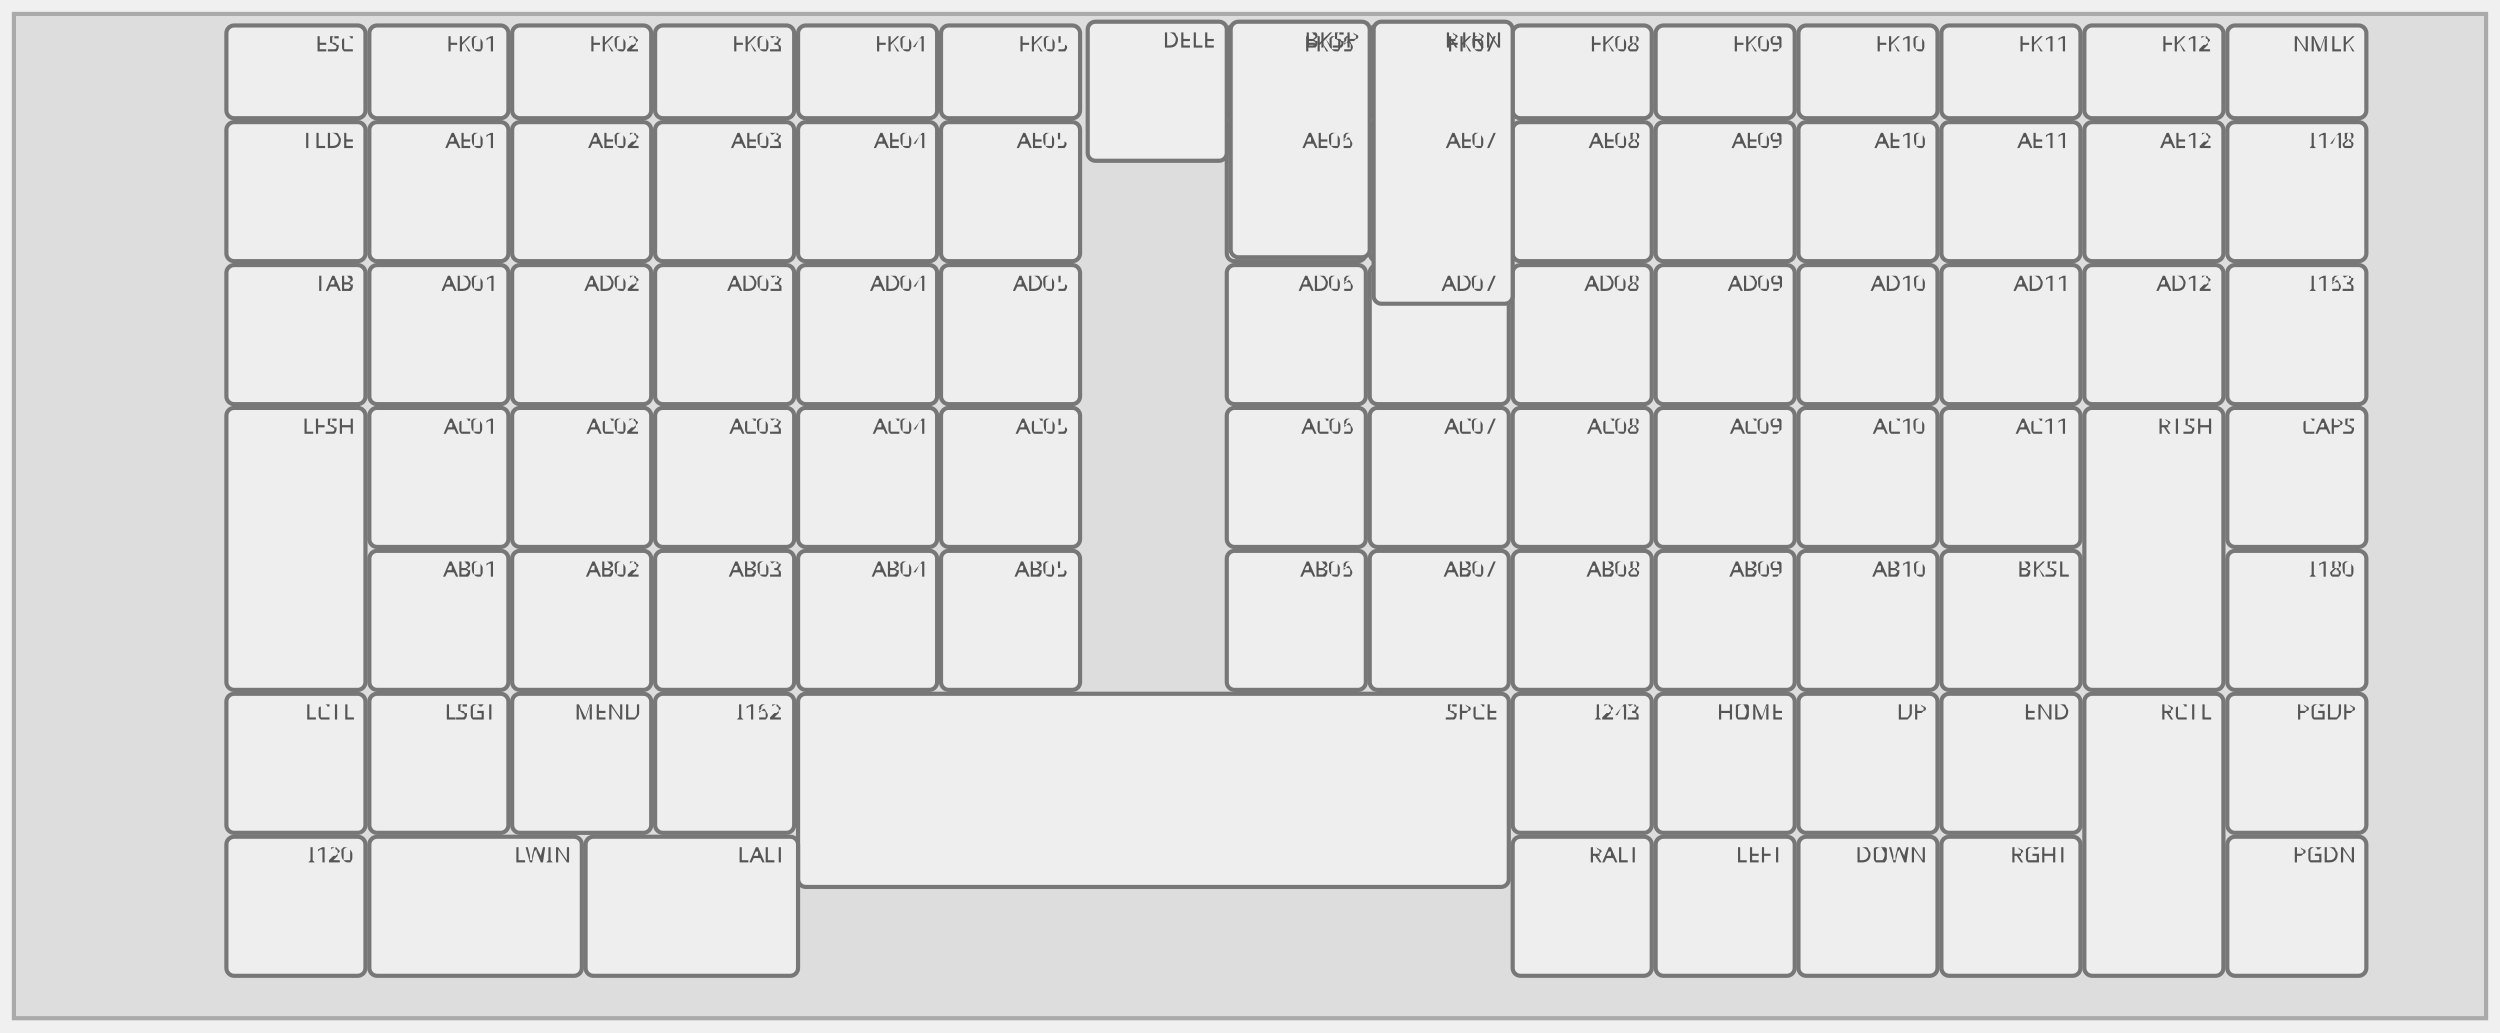
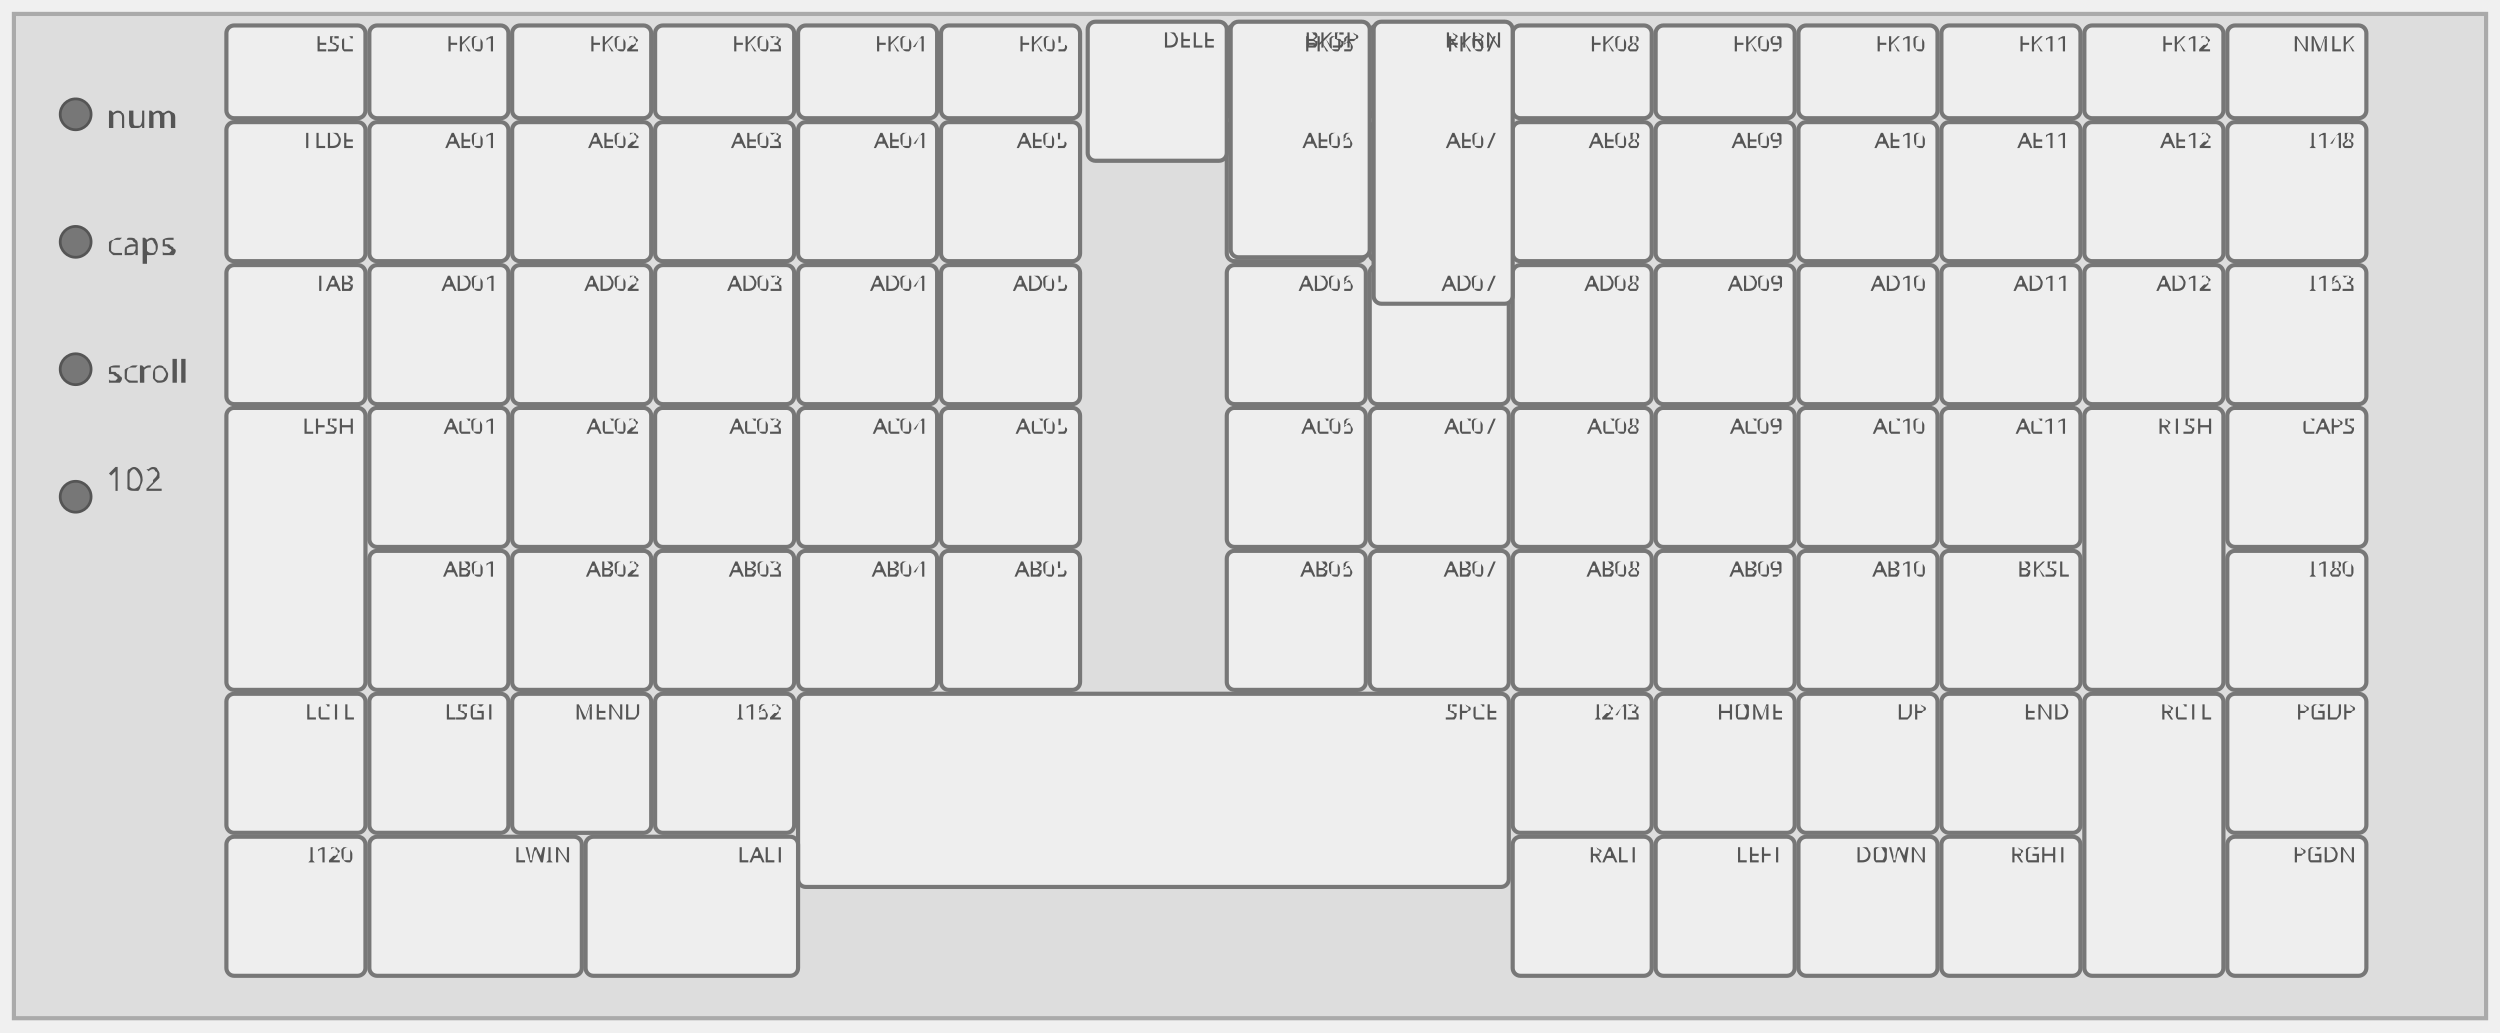
<svg xmlns="http://www.w3.org/2000/svg" width="1078.667" height="445.333" viewBox="-0.1 -0.1 17.978 7.422">
-   <style>.keyboard-frame { fill: var(--doodad-fill, #ddd); stroke: #aaa; stroke-width: 0.03; }.key { fill: var(--key-fill, #eee); stroke: #777; stroke-width: 0.03; }.key-id { fill: var(--key-id-fill, #555); font: 0.16px sans-serif; pointer-events: none; }</style>
+   <style>.keyboard-frame { fill: var(--doodad-fill, #ddd); stroke: #aaa; stroke-width: 0.03; }.key { fill: var(--key-fill, #eee); stroke: #777; stroke-width: 0.03; }.key-id { fill: var(--key-id-fill, #555); font: 0.16px sans-serif; pointer-events: none; }.indicator { fill: var(--indicator-off-fill, #777); stroke: #555; stroke-width: 0.02; }.label { fill: var(--label-fill, #555); font-family: sans-serif; pointer-events: none; }</style>
  <g id="keyboard-geometry">
    <g id="keyboard-decorations">
      <rect class="keyboard-frame" x="0" y="0" width="17.778" height="7.222" />
+       <rect class="indicator" id="indicator-Num-Lock" x="0.333" y="0.611" width="0.222" height="0.222" rx="0.111" ry="0.111" style="--indicator-off-fill: #1a1a1a" />
+       <rect class="indicator" id="indicator-Caps-Lock" x="0.333" y="1.528" width="0.222" height="0.222" rx="0.111" ry="0.111" style="--indicator-off-fill: #1a1a1a" />
+       <rect class="indicator" id="indicator-Scroll-Lock" x="0.333" y="2.444" width="0.222" height="0.222" rx="0.111" ry="0.111" style="--indicator-off-fill: #1a1a1a" />
+       <rect class="indicator" id="indicator-Misc" x="0.333" y="3.361" width="0.222" height="0.222" rx="0.111" ry="0.111" style="--indicator-off-fill: #3d993d" />
+       <text class="label" id="label-NumLockLabel" x="0.667" y="0.728" text-anchor="start" dominant-baseline="central" font-size="0.233" style="--label-fill: #333">
+         <tspan x="0.667" dy="0">num</tspan>
+       </text>
+       <text class="label" id="label-CapsLockLabel" x="0.667" y="1.644" text-anchor="start" dominant-baseline="central" font-size="0.233" style="--label-fill: #333">
+         <tspan x="0.667" dy="0">caps</tspan>
+       </text>
+       <text class="label" id="label-SrollLockLabel" x="0.667" y="2.561" text-anchor="start" dominant-baseline="central" font-size="0.233" style="--label-fill: #333">
+         <tspan x="0.667" dy="0">scroll</tspan>
+       </text>
+       <text class="label" id="label-ModeLabel" x="0.667" y="3.339" text-anchor="start" dominant-baseline="central" font-size="0.233" style="--label-fill: #333">
+         <tspan x="0.667" dy="0">102</tspan>
+       </text>
+       <text class="label" id="label-Fn" x="1.889" y="6.3" text-anchor="start" dominant-baseline="central" font-size="0.233" style="--label-fill: #333">
+         <tspan x="1.889" dy="0">Fn</tspan>
+       </text>
    </g>
    <g id="keys">
      <g id="key-ESC" data-key-id="ESC" data-kbd-keycode="1">
        <rect class="key" x="1.528" y="0.083" width="1" height="0.667" rx="0.056" ry="0.056" style="--key-fill: #777" />
      </g>
      <g id="key-FK01" data-key-id="FK01" data-kbd-keycode="59">
        <rect class="key" x="2.556" y="0.083" width="1" height="0.667" rx="0.056" ry="0.056" style="--key-fill: #777" />
      </g>
      <g id="key-FK02" data-key-id="FK02" data-kbd-keycode="60">
        <rect class="key" x="3.583" y="0.083" width="1" height="0.667" rx="0.056" ry="0.056" style="--key-fill: #777" />
      </g>
      <g id="key-FK03" data-key-id="FK03" data-kbd-keycode="61">
        <rect class="key" x="4.611" y="0.083" width="1" height="0.667" rx="0.056" ry="0.056" style="--key-fill: #777" />
      </g>
      <g id="key-FK04" data-key-id="FK04" data-kbd-keycode="62">
        <rect class="key" x="5.639" y="0.083" width="1" height="0.667" rx="0.056" ry="0.056" style="--key-fill: #777" />
      </g>
      <g id="key-FK05" data-key-id="FK05" data-kbd-keycode="63">
        <rect class="key" x="6.667" y="0.083" width="1" height="0.667" rx="0.056" ry="0.056" style="--key-fill: #777" />
      </g>
      <g id="key-FK06" data-key-id="FK06" data-kbd-keycode="64">
        <rect class="key" x="8.722" y="0.083" width="1" height="0.667" rx="0.056" ry="0.056" style="--key-fill: #777" />
      </g>
      <g id="key-FK07" data-key-id="FK07" data-kbd-keycode="65">
        <rect class="key" x="9.75" y="0.083" width="1" height="0.667" rx="0.056" ry="0.056" style="--key-fill: #777" />
      </g>
      <g id="key-FK08" data-key-id="FK08" data-kbd-keycode="66">
        <rect class="key" x="10.778" y="0.083" width="1" height="0.667" rx="0.056" ry="0.056" style="--key-fill: #777" />
      </g>
      <g id="key-FK09" data-key-id="FK09" data-kbd-keycode="67">
        <rect class="key" x="11.806" y="0.083" width="1" height="0.667" rx="0.056" ry="0.056" style="--key-fill: #777" />
      </g>
      <g id="key-FK10" data-key-id="FK10" data-kbd-keycode="68">
        <rect class="key" x="12.833" y="0.083" width="1" height="0.667" rx="0.056" ry="0.056" style="--key-fill: #777" />
      </g>
      <g id="key-FK11" data-key-id="FK11" data-kbd-keycode="87">
        <rect class="key" x="13.861" y="0.083" width="1" height="0.667" rx="0.056" ry="0.056" style="--key-fill: #777" />
      </g>
      <g id="key-FK12" data-key-id="FK12" data-kbd-keycode="88">
        <rect class="key" x="14.889" y="0.083" width="1" height="0.667" rx="0.056" ry="0.056" style="--key-fill: #777" />
      </g>
      <g id="key-NMLK" data-key-id="NMLK" data-kbd-keycode="69">
        <rect class="key" x="15.917" y="0.083" width="1" height="0.667" rx="0.056" ry="0.056" style="--key-fill: #777" />
      </g>
      <g id="key-TLDE" data-key-id="TLDE" data-kbd-keycode="41">
        <rect class="key" x="1.528" y="0.778" width="1" height="1" rx="0.056" ry="0.056" style="--key-fill: #1a1a1a" />
      </g>
      <g id="key-AE01" data-key-id="AE01" data-kbd-keycode="2">
        <rect class="key" x="2.556" y="0.778" width="1" height="1" rx="0.056" ry="0.056" style="--key-fill: #1a1a1a" />
      </g>
      <g id="key-AE02" data-key-id="AE02" data-kbd-keycode="3">
        <rect class="key" x="3.583" y="0.778" width="1" height="1" rx="0.056" ry="0.056" style="--key-fill: #1a1a1a" />
      </g>
      <g id="key-AE03" data-key-id="AE03" data-kbd-keycode="4">
        <rect class="key" x="4.611" y="0.778" width="1" height="1" rx="0.056" ry="0.056" style="--key-fill: #1a1a1a" />
      </g>
      <g id="key-AE04" data-key-id="AE04" data-kbd-keycode="5">
        <rect class="key" x="5.639" y="0.778" width="1" height="1" rx="0.056" ry="0.056" style="--key-fill: #1a1a1a" />
      </g>
      <g id="key-AE05" data-key-id="AE05" data-kbd-keycode="6">
        <rect class="key" x="6.667" y="0.778" width="1" height="1" rx="0.056" ry="0.056" style="--key-fill: #1a1a1a" />
      </g>
      <g id="key-TAB" data-key-id="TAB" data-kbd-keycode="15">
        <rect class="key" x="1.528" y="1.806" width="1" height="1" rx="0.056" ry="0.056" style="--key-fill: #1a1a1a" />
      </g>
      <g id="key-AD01" data-key-id="AD01" data-kbd-keycode="16">
        <rect class="key" x="2.556" y="1.806" width="1" height="1" rx="0.056" ry="0.056" style="--key-fill: #1a1a1a" />
      </g>
      <g id="key-AD02" data-key-id="AD02" data-kbd-keycode="17">
        <rect class="key" x="3.583" y="1.806" width="1" height="1" rx="0.056" ry="0.056" style="--key-fill: #1a1a1a" />
      </g>
      <g id="key-AD03" data-key-id="AD03" data-kbd-keycode="18">
        <rect class="key" x="4.611" y="1.806" width="1" height="1" rx="0.056" ry="0.056" style="--key-fill: #1a1a1a" />
      </g>
      <g id="key-AD04" data-key-id="AD04" data-kbd-keycode="19">
        <rect class="key" x="5.639" y="1.806" width="1" height="1" rx="0.056" ry="0.056" style="--key-fill: #1a1a1a" />
      </g>
      <g id="key-AD05" data-key-id="AD05" data-kbd-keycode="20">
        <rect class="key" x="6.667" y="1.806" width="1" height="1" rx="0.056" ry="0.056" style="--key-fill: #1a1a1a" />
      </g>
      <g id="key-LFSH" data-key-id="LFSH" data-kbd-keycode="42">
        <rect class="key" x="1.528" y="2.833" width="1" height="2.028" rx="0.056" ry="0.056" style="--key-fill: #1a1a1a" />
      </g>
      <g id="key-AC01" data-key-id="AC01" data-kbd-keycode="30">
        <rect class="key" x="2.556" y="2.833" width="1" height="1" rx="0.056" ry="0.056" style="--key-fill: #1a1a1a" />
      </g>
      <g id="key-AC02" data-key-id="AC02" data-kbd-keycode="31">
        <rect class="key" x="3.583" y="2.833" width="1" height="1" rx="0.056" ry="0.056" style="--key-fill: #1a1a1a" />
      </g>
      <g id="key-AC03" data-key-id="AC03" data-kbd-keycode="32">
        <rect class="key" x="4.611" y="2.833" width="1" height="1" rx="0.056" ry="0.056" style="--key-fill: #1a1a1a" />
      </g>
      <g id="key-AC04" data-key-id="AC04" data-kbd-keycode="33">
        <rect class="key" x="5.639" y="2.833" width="1" height="1" rx="0.056" ry="0.056" style="--key-fill: #1a1a1a" />
      </g>
      <g id="key-AC05" data-key-id="AC05" data-kbd-keycode="34">
        <rect class="key" x="6.667" y="2.833" width="1" height="1" rx="0.056" ry="0.056" style="--key-fill: #1a1a1a" />
      </g>
      <g id="key-AB01" data-key-id="AB01" data-kbd-keycode="44">
        <rect class="key" x="2.556" y="3.861" width="1" height="1" rx="0.056" ry="0.056" style="--key-fill: #1a1a1a" />
      </g>
      <g id="key-AB02" data-key-id="AB02" data-kbd-keycode="45">
        <rect class="key" x="3.583" y="3.861" width="1" height="1" rx="0.056" ry="0.056" style="--key-fill: #1a1a1a" />
      </g>
      <g id="key-AB03" data-key-id="AB03" data-kbd-keycode="46">
        <rect class="key" x="4.611" y="3.861" width="1" height="1" rx="0.056" ry="0.056" style="--key-fill: #1a1a1a" />
      </g>
      <g id="key-AB04" data-key-id="AB04" data-kbd-keycode="47">
        <rect class="key" x="5.639" y="3.861" width="1" height="1" rx="0.056" ry="0.056" style="--key-fill: #1a1a1a" />
      </g>
      <g id="key-AB05" data-key-id="AB05" data-kbd-keycode="48">
        <rect class="key" x="6.667" y="3.861" width="1" height="1" rx="0.056" ry="0.056" style="--key-fill: #1a1a1a" />
      </g>
      <g id="key-AE06" data-key-id="AE06" data-kbd-keycode="7">
        <rect class="key" x="8.722" y="0.778" width="1" height="1" rx="0.056" ry="0.056" style="--key-fill: #1a1a1a" />
      </g>
      <g id="key-AE07" data-key-id="AE07" data-kbd-keycode="8">
        <rect class="key" x="9.75" y="0.778" width="1" height="1" rx="0.056" ry="0.056" style="--key-fill: #1a1a1a" />
      </g>
      <g id="key-AE08" data-key-id="AE08" data-kbd-keycode="9">
        <rect class="key" x="10.778" y="0.778" width="1" height="1" rx="0.056" ry="0.056" style="--key-fill: #1a1a1a" />
      </g>
      <g id="key-AE09" data-key-id="AE09" data-kbd-keycode="10">
        <rect class="key" x="11.806" y="0.778" width="1" height="1" rx="0.056" ry="0.056" style="--key-fill: #1a1a1a" />
      </g>
      <g id="key-AE10" data-key-id="AE10" data-kbd-keycode="11">
        <rect class="key" x="12.833" y="0.778" width="1" height="1" rx="0.056" ry="0.056" style="--key-fill: #1a1a1a" />
      </g>
      <g id="key-AE11" data-key-id="AE11" data-kbd-keycode="12">
        <rect class="key" x="13.861" y="0.778" width="1" height="1" rx="0.056" ry="0.056" style="--key-fill: #1a1a1a" />
      </g>
      <g id="key-AE12" data-key-id="AE12" data-kbd-keycode="13">
        <rect class="key" x="14.889" y="0.778" width="1" height="1" rx="0.056" ry="0.056" style="--key-fill: #1a1a1a" />
      </g>
      <g id="key-I148" data-key-id="I148" data-kbd-keycode="140">
        <rect class="key" x="15.917" y="0.778" width="1" height="1" rx="0.056" ry="0.056" style="--key-fill: #1a1a1a" />
      </g>
      <g id="key-AD06" data-key-id="AD06" data-kbd-keycode="21">
        <rect class="key" x="8.722" y="1.806" width="1" height="1" rx="0.056" ry="0.056" style="--key-fill: #1a1a1a" />
      </g>
      <g id="key-AD07" data-key-id="AD07" data-kbd-keycode="22">
        <rect class="key" x="9.75" y="1.806" width="1" height="1" rx="0.056" ry="0.056" style="--key-fill: #1a1a1a" />
      </g>
      <g id="key-AD08" data-key-id="AD08" data-kbd-keycode="23">
        <rect class="key" x="10.778" y="1.806" width="1" height="1" rx="0.056" ry="0.056" style="--key-fill: #1a1a1a" />
      </g>
      <g id="key-AD09" data-key-id="AD09" data-kbd-keycode="24">
        <rect class="key" x="11.806" y="1.806" width="1" height="1" rx="0.056" ry="0.056" style="--key-fill: #1a1a1a" />
      </g>
      <g id="key-AD10" data-key-id="AD10" data-kbd-keycode="25">
        <rect class="key" x="12.833" y="1.806" width="1" height="1" rx="0.056" ry="0.056" style="--key-fill: #1a1a1a" />
      </g>
      <g id="key-AD11" data-key-id="AD11" data-kbd-keycode="26">
        <rect class="key" x="13.861" y="1.806" width="1" height="1" rx="0.056" ry="0.056" style="--key-fill: #1a1a1a" />
      </g>
      <g id="key-AD12" data-key-id="AD12" data-kbd-keycode="27">
        <rect class="key" x="14.889" y="1.806" width="1" height="1" rx="0.056" ry="0.056" style="--key-fill: #1a1a1a" />
      </g>
      <g id="key-I163" data-key-id="I163" data-kbd-keycode="155">
        <rect class="key" x="15.917" y="1.806" width="1" height="1" rx="0.056" ry="0.056" style="--key-fill: #1a1a1a" />
      </g>
      <g id="key-AC06" data-key-id="AC06" data-kbd-keycode="35">
        <rect class="key" x="8.722" y="2.833" width="1" height="1" rx="0.056" ry="0.056" style="--key-fill: #1a1a1a" />
      </g>
      <g id="key-AC07" data-key-id="AC07" data-kbd-keycode="36">
        <rect class="key" x="9.75" y="2.833" width="1" height="1" rx="0.056" ry="0.056" style="--key-fill: #1a1a1a" />
      </g>
      <g id="key-AC08" data-key-id="AC08" data-kbd-keycode="37">
        <rect class="key" x="10.778" y="2.833" width="1" height="1" rx="0.056" ry="0.056" style="--key-fill: #1a1a1a" />
      </g>
      <g id="key-AC09" data-key-id="AC09" data-kbd-keycode="38">
        <rect class="key" x="11.806" y="2.833" width="1" height="1" rx="0.056" ry="0.056" style="--key-fill: #1a1a1a" />
      </g>
      <g id="key-AC10" data-key-id="AC10" data-kbd-keycode="39">
        <rect class="key" x="12.833" y="2.833" width="1" height="1" rx="0.056" ry="0.056" style="--key-fill: #1a1a1a" />
      </g>
      <g id="key-AC11" data-key-id="AC11" data-kbd-keycode="40">
        <rect class="key" x="13.861" y="2.833" width="1" height="1" rx="0.056" ry="0.056" style="--key-fill: #1a1a1a" />
      </g>
      <g id="key-RTSH" data-key-id="RTSH" data-kbd-keycode="54">
        <rect class="key" x="14.889" y="2.833" width="1" height="2.028" rx="0.056" ry="0.056" style="--key-fill: #1a1a1a" />
      </g>
      <g id="key-CAPS" data-key-id="CAPS" data-kbd-keycode="58">
        <rect class="key" x="15.917" y="2.833" width="1" height="1" rx="0.056" ry="0.056" style="--key-fill: #1a1a1a" />
      </g>
      <g id="key-AB06" data-key-id="AB06" data-kbd-keycode="49">
        <rect class="key" x="8.722" y="3.861" width="1" height="1" rx="0.056" ry="0.056" style="--key-fill: #1a1a1a" />
      </g>
      <g id="key-AB07" data-key-id="AB07" data-kbd-keycode="50">
        <rect class="key" x="9.75" y="3.861" width="1" height="1" rx="0.056" ry="0.056" style="--key-fill: #1a1a1a" />
      </g>
      <g id="key-AB08" data-key-id="AB08" data-kbd-keycode="51">
        <rect class="key" x="10.778" y="3.861" width="1" height="1" rx="0.056" ry="0.056" style="--key-fill: #1a1a1a" />
      </g>
      <g id="key-AB09" data-key-id="AB09" data-kbd-keycode="52">
        <rect class="key" x="11.806" y="3.861" width="1" height="1" rx="0.056" ry="0.056" style="--key-fill: #1a1a1a" />
      </g>
      <g id="key-AB10" data-key-id="AB10" data-kbd-keycode="53">
        <rect class="key" x="12.833" y="3.861" width="1" height="1" rx="0.056" ry="0.056" style="--key-fill: #1a1a1a" />
      </g>
      <g id="key-BKSL" data-key-id="BKSL" data-kbd-keycode="43">
        <rect class="key" x="13.861" y="3.861" width="1" height="1" rx="0.056" ry="0.056" style="--key-fill: #1a1a1a" />
      </g>
      <g id="key-I180" data-key-id="I180" data-kbd-keycode="172">
        <rect class="key" x="15.917" y="3.861" width="1" height="1" rx="0.056" ry="0.056" style="--key-fill: #1a1a1a" />
      </g>
      <g id="key-SPCE" data-key-id="SPCE" data-kbd-keycode="57">
        <rect class="key" x="5.639" y="4.889" width="5.111" height="1.389" rx="0.056" ry="0.056" style="--key-fill: #1a1a1a" />
      </g>
      <g id="key-LCTL" data-key-id="LCTL" data-kbd-keycode="29">
        <rect class="key" x="1.528" y="4.889" width="1" height="1" rx="0.056" ry="0.056" style="--key-fill: #777" />
      </g>
      <g id="key-LSGT" data-key-id="LSGT" data-kbd-keycode="86">
        <rect class="key" x="2.556" y="4.889" width="1" height="1" rx="0.056" ry="0.056" style="--key-fill: #777" />
      </g>
      <g id="key-MENU" data-key-id="MENU" data-kbd-keycode="127">
        <rect class="key" x="3.583" y="4.889" width="1" height="1" rx="0.056" ry="0.056" style="--key-fill: #777" />
      </g>
      <g id="key-I162" data-key-id="I162" data-kbd-keycode="154">
        <rect class="key" x="4.611" y="4.889" width="1" height="1" rx="0.056" ry="0.056" style="--key-fill: #777" />
      </g>
      <g id="key-I120" data-key-id="I120" data-kbd-keycode="112">
        <rect class="key" x="1.528" y="5.917" width="1" height="1" rx="0.056" ry="0.056" style="--key-fill: #777" />
      </g>
      <g id="key-LWIN" data-key-id="LWIN" data-kbd-keycode="125">
        <rect class="key" x="2.556" y="5.917" width="1.528" height="1" rx="0.056" ry="0.056" style="--key-fill: #777" />
      </g>
      <g id="key-LALT" data-key-id="LALT" data-kbd-keycode="56">
        <rect class="key" x="4.111" y="5.917" width="1.528" height="1" rx="0.056" ry="0.056" style="--key-fill: #777" />
      </g>
      <g id="key-I243" data-key-id="I243" data-kbd-keycode="235">
        <rect class="key" x="10.778" y="4.889" width="1" height="1" rx="0.056" ry="0.056" style="--key-fill: #777" />
      </g>
      <g id="key-HOME" data-key-id="HOME" data-kbd-keycode="102">
        <rect class="key" x="11.806" y="4.889" width="1" height="1" rx="0.056" ry="0.056" style="--key-fill: #777" />
      </g>
      <g id="key-UP" data-key-id="UP" data-kbd-keycode="103">
        <rect class="key" x="12.833" y="4.889" width="1" height="1" rx="0.056" ry="0.056" style="--key-fill: #777" />
      </g>
      <g id="key-END" data-key-id="END" data-kbd-keycode="107">
        <rect class="key" x="13.861" y="4.889" width="1" height="1" rx="0.056" ry="0.056" style="--key-fill: #777" />
      </g>
      <g id="key-RCTL" data-key-id="RCTL" data-kbd-keycode="97">
        <rect class="key" x="14.889" y="4.889" width="1" height="2.028" rx="0.056" ry="0.056" style="--key-fill: #777" />
      </g>
      <g id="key-PGUP" data-key-id="PGUP" data-kbd-keycode="104">
        <rect class="key" x="15.917" y="4.889" width="1" height="1" rx="0.056" ry="0.056" style="--key-fill: #777" />
      </g>
      <g id="key-RALT" data-key-id="RALT" data-kbd-keycode="100">
        <rect class="key" x="10.778" y="5.917" width="1" height="1" rx="0.056" ry="0.056" style="--key-fill: #777" />
      </g>
      <g id="key-LEFT" data-key-id="LEFT" data-kbd-keycode="105">
        <rect class="key" x="11.806" y="5.917" width="1" height="1" rx="0.056" ry="0.056" style="--key-fill: #777" />
      </g>
      <g id="key-DOWN" data-key-id="DOWN" data-kbd-keycode="108">
        <rect class="key" x="12.833" y="5.917" width="1" height="1" rx="0.056" ry="0.056" style="--key-fill: #777" />
      </g>
      <g id="key-RGHT" data-key-id="RGHT" data-kbd-keycode="106">
        <rect class="key" x="13.861" y="5.917" width="1" height="1" rx="0.056" ry="0.056" style="--key-fill: #777" />
      </g>
      <g id="key-PGDN" data-key-id="PGDN" data-kbd-keycode="109">
        <rect class="key" x="15.917" y="5.917" width="1" height="1" rx="0.056" ry="0.056" style="--key-fill: #777" />
      </g>
      <g id="key-DELE" data-key-id="DELE" data-kbd-keycode="111">
        <rect class="key" x="7.722" y="0.056" width="1" height="1" rx="0.056" ry="0.056" style="--key-fill: #777" />
      </g>
      <g id="key-BKSP" data-key-id="BKSP" data-kbd-keycode="14">
        <rect class="key" x="8.75" y="0.056" width="1" height="1.694" rx="0.056" ry="0.056" style="--key-fill: #777" />
      </g>
      <g id="key-RTRN" data-key-id="RTRN" data-kbd-keycode="28">
        <rect class="key" x="9.778" y="0.056" width="1" height="2.028" rx="0.056" ry="0.056" style="--key-fill: #777" />
      </g>
    </g>
  </g>
  <g id="factory-legends">
    <text class="key-id" x="2.448" y="0.143" text-anchor="end" dominant-baseline="hanging" style="--key-id-fill: #fff">ESC</text>
    <text class="key-id" x="3.476" y="0.143" text-anchor="end" dominant-baseline="hanging" style="--key-id-fill: #fff">FK01</text>
    <text class="key-id" x="4.503" y="0.143" text-anchor="end" dominant-baseline="hanging" style="--key-id-fill: #fff">FK02</text>
    <text class="key-id" x="5.531" y="0.143" text-anchor="end" dominant-baseline="hanging" style="--key-id-fill: #fff">FK03</text>
    <text class="key-id" x="6.559" y="0.143" text-anchor="end" dominant-baseline="hanging" style="--key-id-fill: #fff">FK04</text>
    <text class="key-id" x="7.587" y="0.143" text-anchor="end" dominant-baseline="hanging" style="--key-id-fill: #fff">FK05</text>
    <text class="key-id" x="9.642" y="0.143" text-anchor="end" dominant-baseline="hanging" style="--key-id-fill: #fff">FK06</text>
    <text class="key-id" x="10.67" y="0.143" text-anchor="end" dominant-baseline="hanging" style="--key-id-fill: #fff">FK07</text>
    <text class="key-id" x="11.698" y="0.143" text-anchor="end" dominant-baseline="hanging" style="--key-id-fill: #fff">FK08</text>
    <text class="key-id" x="12.726" y="0.143" text-anchor="end" dominant-baseline="hanging" style="--key-id-fill: #fff">FK09</text>
    <text class="key-id" x="13.753" y="0.143" text-anchor="end" dominant-baseline="hanging" style="--key-id-fill: #fff">FK10</text>
    <text class="key-id" x="14.781" y="0.143" text-anchor="end" dominant-baseline="hanging" style="--key-id-fill: #fff">FK11</text>
    <text class="key-id" x="15.809" y="0.143" text-anchor="end" dominant-baseline="hanging" style="--key-id-fill: #fff">FK12</text>
    <text class="key-id" x="16.837" y="0.143" text-anchor="end" dominant-baseline="hanging" style="--key-id-fill: #fff">NMLK</text>
    <text class="key-id" x="2.448" y="0.838" text-anchor="end" dominant-baseline="hanging" style="--key-id-fill: #eee">TLDE</text>
    <text class="key-id" x="3.476" y="0.838" text-anchor="end" dominant-baseline="hanging" style="--key-id-fill: #eee">AE01</text>
    <text class="key-id" x="4.503" y="0.838" text-anchor="end" dominant-baseline="hanging" style="--key-id-fill: #eee">AE02</text>
    <text class="key-id" x="5.531" y="0.838" text-anchor="end" dominant-baseline="hanging" style="--key-id-fill: #eee">AE03</text>
    <text class="key-id" x="6.559" y="0.838" text-anchor="end" dominant-baseline="hanging" style="--key-id-fill: #eee">AE04</text>
    <text class="key-id" x="7.587" y="0.838" text-anchor="end" dominant-baseline="hanging" style="--key-id-fill: #eee">AE05</text>
    <text class="key-id" x="2.448" y="1.866" text-anchor="end" dominant-baseline="hanging" style="--key-id-fill: #eee">TAB</text>
    <text class="key-id" x="3.476" y="1.866" text-anchor="end" dominant-baseline="hanging" style="--key-id-fill: #eee">AD01</text>
    <text class="key-id" x="4.503" y="1.866" text-anchor="end" dominant-baseline="hanging" style="--key-id-fill: #eee">AD02</text>
    <text class="key-id" x="5.531" y="1.866" text-anchor="end" dominant-baseline="hanging" style="--key-id-fill: #eee">AD03</text>
    <text class="key-id" x="6.559" y="1.866" text-anchor="end" dominant-baseline="hanging" style="--key-id-fill: #eee">AD04</text>
    <text class="key-id" x="7.587" y="1.866" text-anchor="end" dominant-baseline="hanging" style="--key-id-fill: #eee">AD05</text>
    <text class="key-id" x="2.448" y="2.893" text-anchor="end" dominant-baseline="hanging" style="--key-id-fill: #eee">LFSH</text>
    <text class="key-id" x="3.476" y="2.893" text-anchor="end" dominant-baseline="hanging" style="--key-id-fill: #eee">AC01</text>
    <text class="key-id" x="4.503" y="2.893" text-anchor="end" dominant-baseline="hanging" style="--key-id-fill: #eee">AC02</text>
    <text class="key-id" x="5.531" y="2.893" text-anchor="end" dominant-baseline="hanging" style="--key-id-fill: #eee">AC03</text>
    <text class="key-id" x="6.559" y="2.893" text-anchor="end" dominant-baseline="hanging" style="--key-id-fill: #eee">AC04</text>
    <text class="key-id" x="7.587" y="2.893" text-anchor="end" dominant-baseline="hanging" style="--key-id-fill: #eee">AC05</text>
    <text class="key-id" x="3.476" y="3.921" text-anchor="end" dominant-baseline="hanging" style="--key-id-fill: #eee">AB01</text>
    <text class="key-id" x="4.503" y="3.921" text-anchor="end" dominant-baseline="hanging" style="--key-id-fill: #eee">AB02</text>
    <text class="key-id" x="5.531" y="3.921" text-anchor="end" dominant-baseline="hanging" style="--key-id-fill: #eee">AB03</text>
    <text class="key-id" x="6.559" y="3.921" text-anchor="end" dominant-baseline="hanging" style="--key-id-fill: #eee">AB04</text>
    <text class="key-id" x="7.587" y="3.921" text-anchor="end" dominant-baseline="hanging" style="--key-id-fill: #eee">AB05</text>
    <text class="key-id" x="9.642" y="0.838" text-anchor="end" dominant-baseline="hanging" style="--key-id-fill: #eee">AE06</text>
    <text class="key-id" x="10.67" y="0.838" text-anchor="end" dominant-baseline="hanging" style="--key-id-fill: #eee">AE07</text>
    <text class="key-id" x="11.698" y="0.838" text-anchor="end" dominant-baseline="hanging" style="--key-id-fill: #eee">AE08</text>
    <text class="key-id" x="12.726" y="0.838" text-anchor="end" dominant-baseline="hanging" style="--key-id-fill: #eee">AE09</text>
    <text class="key-id" x="13.753" y="0.838" text-anchor="end" dominant-baseline="hanging" style="--key-id-fill: #eee">AE10</text>
    <text class="key-id" x="14.781" y="0.838" text-anchor="end" dominant-baseline="hanging" style="--key-id-fill: #eee">AE11</text>
    <text class="key-id" x="15.809" y="0.838" text-anchor="end" dominant-baseline="hanging" style="--key-id-fill: #eee">AE12</text>
    <text class="key-id" x="16.837" y="0.838" text-anchor="end" dominant-baseline="hanging" style="--key-id-fill: #eee">I148</text>
    <text class="key-id" x="9.642" y="1.866" text-anchor="end" dominant-baseline="hanging" style="--key-id-fill: #eee">AD06</text>
    <text class="key-id" x="10.67" y="1.866" text-anchor="end" dominant-baseline="hanging" style="--key-id-fill: #eee">AD07</text>
    <text class="key-id" x="11.698" y="1.866" text-anchor="end" dominant-baseline="hanging" style="--key-id-fill: #eee">AD08</text>
    <text class="key-id" x="12.726" y="1.866" text-anchor="end" dominant-baseline="hanging" style="--key-id-fill: #eee">AD09</text>
    <text class="key-id" x="13.753" y="1.866" text-anchor="end" dominant-baseline="hanging" style="--key-id-fill: #eee">AD10</text>
    <text class="key-id" x="14.781" y="1.866" text-anchor="end" dominant-baseline="hanging" style="--key-id-fill: #eee">AD11</text>
    <text class="key-id" x="15.809" y="1.866" text-anchor="end" dominant-baseline="hanging" style="--key-id-fill: #eee">AD12</text>
    <text class="key-id" x="16.837" y="1.866" text-anchor="end" dominant-baseline="hanging" style="--key-id-fill: #eee">I163</text>
    <text class="key-id" x="9.642" y="2.893" text-anchor="end" dominant-baseline="hanging" style="--key-id-fill: #eee">AC06</text>
    <text class="key-id" x="10.67" y="2.893" text-anchor="end" dominant-baseline="hanging" style="--key-id-fill: #eee">AC07</text>
    <text class="key-id" x="11.698" y="2.893" text-anchor="end" dominant-baseline="hanging" style="--key-id-fill: #eee">AC08</text>
    <text class="key-id" x="12.726" y="2.893" text-anchor="end" dominant-baseline="hanging" style="--key-id-fill: #eee">AC09</text>
    <text class="key-id" x="13.753" y="2.893" text-anchor="end" dominant-baseline="hanging" style="--key-id-fill: #eee">AC10</text>
    <text class="key-id" x="14.781" y="2.893" text-anchor="end" dominant-baseline="hanging" style="--key-id-fill: #eee">AC11</text>
    <text class="key-id" x="15.809" y="2.893" text-anchor="end" dominant-baseline="hanging" style="--key-id-fill: #eee">RTSH</text>
    <text class="key-id" x="16.837" y="2.893" text-anchor="end" dominant-baseline="hanging" style="--key-id-fill: #eee">CAPS</text>
    <text class="key-id" x="9.642" y="3.921" text-anchor="end" dominant-baseline="hanging" style="--key-id-fill: #eee">AB06</text>
    <text class="key-id" x="10.67" y="3.921" text-anchor="end" dominant-baseline="hanging" style="--key-id-fill: #eee">AB07</text>
    <text class="key-id" x="11.698" y="3.921" text-anchor="end" dominant-baseline="hanging" style="--key-id-fill: #eee">AB08</text>
    <text class="key-id" x="12.726" y="3.921" text-anchor="end" dominant-baseline="hanging" style="--key-id-fill: #eee">AB09</text>
    <text class="key-id" x="13.753" y="3.921" text-anchor="end" dominant-baseline="hanging" style="--key-id-fill: #eee">AB10</text>
    <text class="key-id" x="14.781" y="3.921" text-anchor="end" dominant-baseline="hanging" style="--key-id-fill: #eee">BKSL</text>
    <text class="key-id" x="16.837" y="3.921" text-anchor="end" dominant-baseline="hanging" style="--key-id-fill: #eee">I180</text>
    <text class="key-id" x="10.67" y="4.949" text-anchor="end" dominant-baseline="hanging" style="--key-id-fill: #eee">SPCE</text>
    <text class="key-id" x="2.448" y="4.949" text-anchor="end" dominant-baseline="hanging" style="--key-id-fill: #fff">LCTL</text>
    <text class="key-id" x="3.476" y="4.949" text-anchor="end" dominant-baseline="hanging" style="--key-id-fill: #fff">LSGT</text>
    <text class="key-id" x="4.503" y="4.949" text-anchor="end" dominant-baseline="hanging" style="--key-id-fill: #fff">MENU</text>
    <text class="key-id" x="5.531" y="4.949" text-anchor="end" dominant-baseline="hanging" style="--key-id-fill: #fff">I162</text>
    <text class="key-id" x="2.448" y="5.977" text-anchor="end" dominant-baseline="hanging" style="--key-id-fill: #fff">I120</text>
    <text class="key-id" x="4.003" y="5.977" text-anchor="end" dominant-baseline="hanging" style="--key-id-fill: #fff">LWIN</text>
    <text class="key-id" x="5.559" y="5.977" text-anchor="end" dominant-baseline="hanging" style="--key-id-fill: #fff">LALT</text>
    <text class="key-id" x="11.698" y="4.949" text-anchor="end" dominant-baseline="hanging" style="--key-id-fill: #fff">I243</text>
    <text class="key-id" x="12.726" y="4.949" text-anchor="end" dominant-baseline="hanging" style="--key-id-fill: #fff">HOME</text>
    <text class="key-id" x="13.753" y="4.949" text-anchor="end" dominant-baseline="hanging" style="--key-id-fill: #fff">UP</text>
    <text class="key-id" x="14.781" y="4.949" text-anchor="end" dominant-baseline="hanging" style="--key-id-fill: #fff">END</text>
    <text class="key-id" x="15.809" y="4.949" text-anchor="end" dominant-baseline="hanging" style="--key-id-fill: #fff">RCTL</text>
    <text class="key-id" x="16.837" y="4.949" text-anchor="end" dominant-baseline="hanging" style="--key-id-fill: #fff">PGUP</text>
    <text class="key-id" x="11.698" y="5.977" text-anchor="end" dominant-baseline="hanging" style="--key-id-fill: #fff">RALT</text>
    <text class="key-id" x="12.726" y="5.977" text-anchor="end" dominant-baseline="hanging" style="--key-id-fill: #fff">LEFT</text>
    <text class="key-id" x="13.753" y="5.977" text-anchor="end" dominant-baseline="hanging" style="--key-id-fill: #fff">DOWN</text>
    <text class="key-id" x="14.781" y="5.977" text-anchor="end" dominant-baseline="hanging" style="--key-id-fill: #fff">RGHT</text>
    <text class="key-id" x="16.837" y="5.977" text-anchor="end" dominant-baseline="hanging" style="--key-id-fill: #fff">PGDN</text>
    <text class="key-id" x="8.642" y="0.116" text-anchor="end" dominant-baseline="hanging" style="--key-id-fill: #fff">DELE</text>
    <text class="key-id" x="9.67" y="0.116" text-anchor="end" dominant-baseline="hanging" style="--key-id-fill: #fff">BKSP</text>
    <text class="key-id" x="10.698" y="0.116" text-anchor="end" dominant-baseline="hanging" style="--key-id-fill: #fff">RTRN</text>
  </g>
  <g id="overlay-legends" />
</svg>
